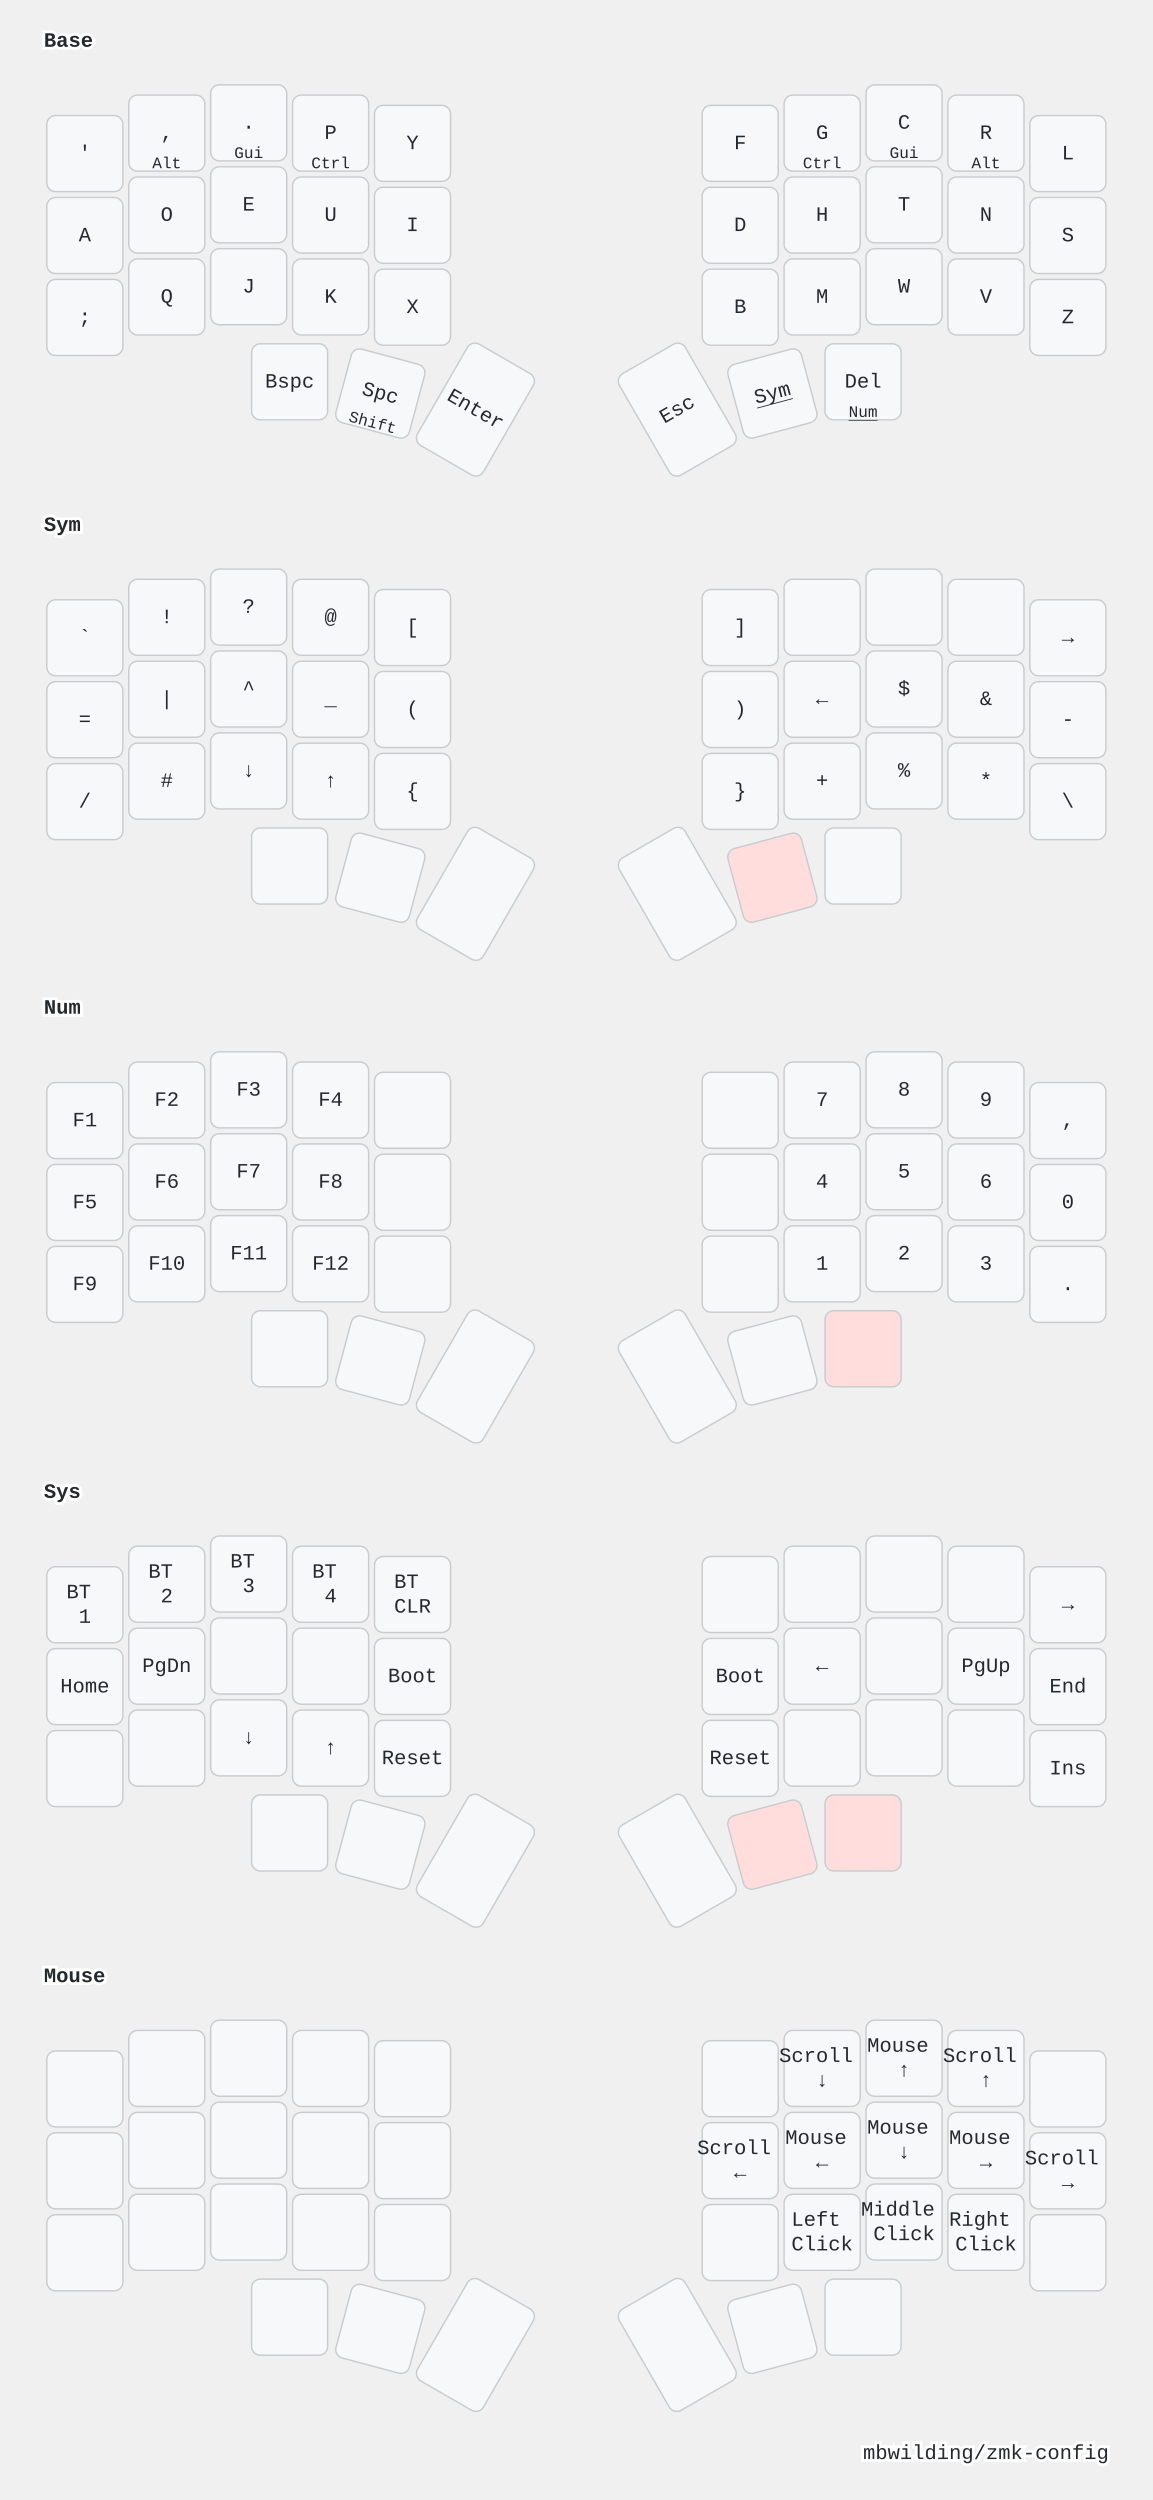
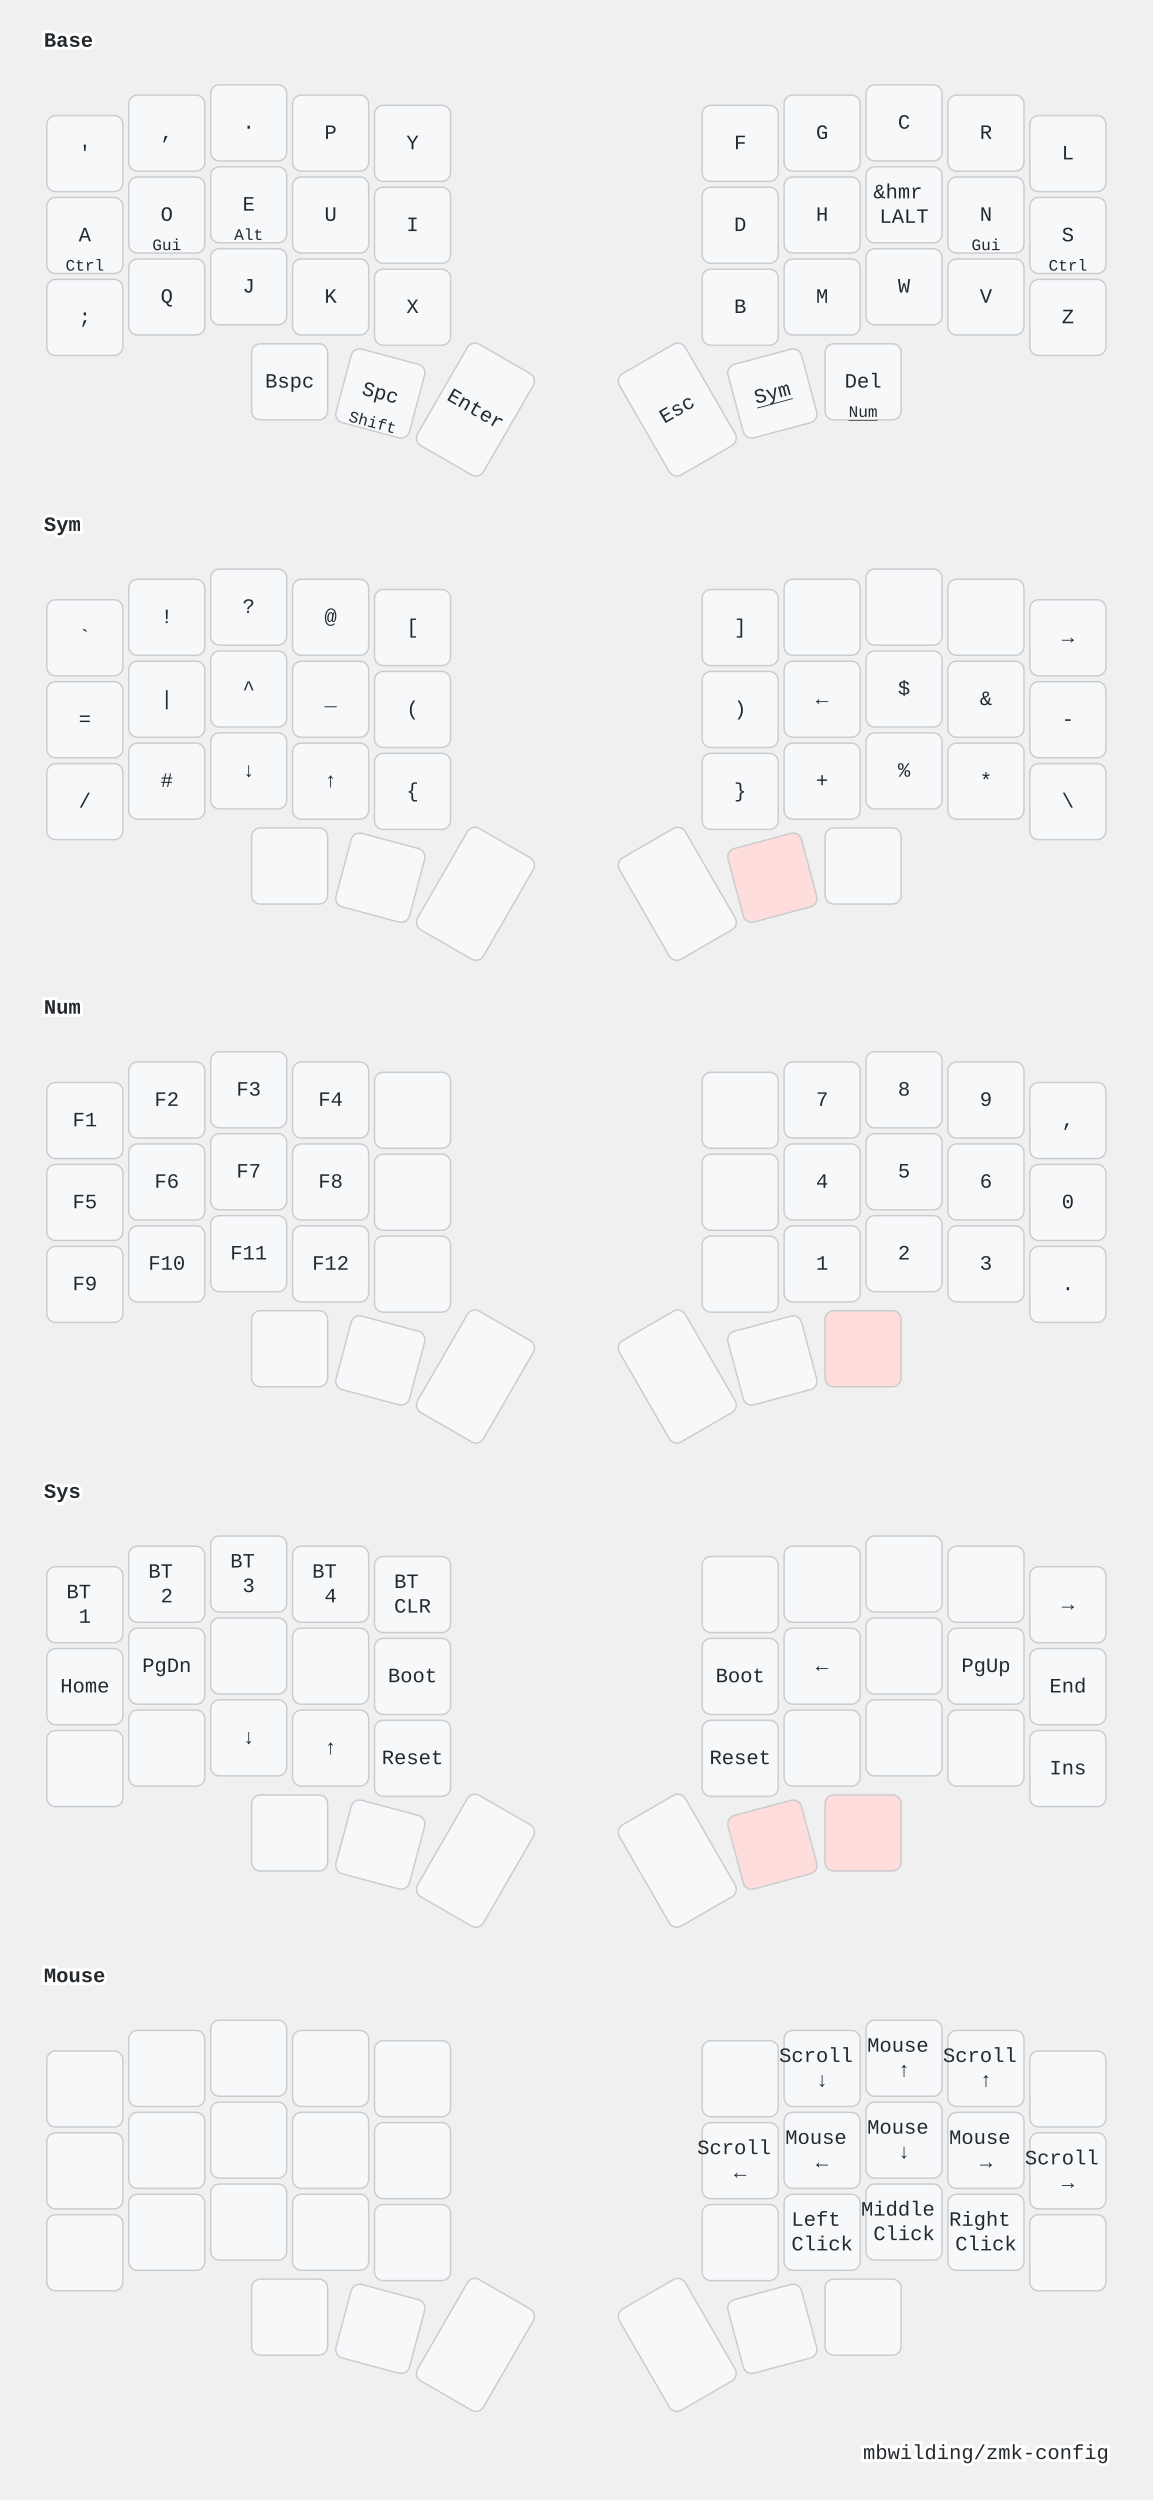
<svg xmlns="http://www.w3.org/2000/svg" width="788" height="1709" viewBox="0 0 788 1709" class="keymap">
  <style>/* inherit to force styles through use tags */
svg path {
    fill: inherit;
}

/* font and background color specifications */
svg.keymap {
    font-family: SFMono-Regular,Consolas,Liberation Mono,Menlo,monospace;
    font-size: 14px;
    font-kerning: normal;
    text-rendering: optimizeLegibility;
    fill: #24292e;
}

/* default key styling */
rect.key {
    fill: #f6f8fa;
}

rect.key, rect.combo {
    stroke: #c9cccf;
    stroke-width: 1;
}

/* default key side styling, only used is draw_key_sides is set */
rect.side {
    filter: brightness(90%);
}

/* color accent for combo boxes */
rect.combo, rect.combo-separate {
    fill: #cdf;
}

/* color accent for held keys */
rect.held, rect.combo.held {
    fill: #fdd;
}

/* color accent for ghost (optional) keys */
rect.ghost, rect.combo.ghost {
    stroke-dasharray: 4, 4;
    stroke-width: 2;
}

text {
    text-anchor: middle;
    dominant-baseline: middle;
}

/* styling for layer labels */
text.label {
    font-weight: bold;
    text-anchor: start;
    stroke: white;
    stroke-width: 4;
    paint-order: stroke;
}

/* styling for optional footer */
text.footer {
    text-anchor: end;
    dominant-baseline: auto;
    stroke: white;
    stroke-width: 4;
    paint-order: stroke;
}

/* styling for combo tap, and key non-tap label text */
text.combo, text.hold, text.shifted, text.left, text.right {
    font-size: 11px;
}

text.hold {
    text-anchor: middle;
    dominant-baseline: auto;
}

text.shifted {
    text-anchor: middle;
    dominant-baseline: hanging;
}

text.left {
    text-anchor: start;
}

text.right {
    text-anchor: end;
}

text.layer-activator {
    text-decoration: underline;
}

/* styling for hold/shifted label text in combo box */
text.combo.hold, text.combo.shifted, text.combo.left, text.combo.right {
    font-size: 8px;
}

/* lighter symbol for transparent keys */
text.trans {
    fill: #7b7e81;
}

/* styling for combo dendrons */
path.combo {
    stroke-width: 1;
    stroke: gray;
    fill: none;
}

/* Start Tabler Icons Cleanup */
/* cannot use height/width with glyphs */
.icon-tabler &gt; path {
    fill: inherit;
    stroke: inherit;
    stroke-width: 2;
}
/* hide tabler's default box */
.icon-tabler &gt; path[stroke="none"][fill="none"] {
    visibility: hidden;
}
/* End Tabler Icons Cleanup */

@media (prefers-color-scheme: dark) {
svg.keymap { fill: #d1d6db; }
rect.key { fill: #3f4750; }
rect.key, rect.combo { stroke: #60666c; }
rect.combo, rect.combo-separate { fill: #1f3d7a; }
rect.held, rect.combo.held { fill: #854747; }
text.label, text.footer { stroke: black; }
text.trans { fill: #7e8184; }
path.combo { stroke: #7f7f7f; }

}</style>
  <g transform="translate(30, 0)" class="layer-Base">
    <text x="0" y="28" class="label" id="Base">Base</text>
    <g transform="translate(0, 56)">
      <g transform="translate(28, 49)" class="key keypos-0">
        <rect rx="6" ry="6" x="-26" y="-26" width="52" height="52" class="key" />
        <text x="0" y="0" class="key tap">'</text>
      </g>
      <g transform="translate(84, 35)" class="key keypos-1">
        <rect rx="6" ry="6" x="-26" y="-26" width="52" height="52" class="key" />
        <text x="0" y="0" class="key tap">,</text>
+       </g>
+       <g transform="translate(140, 28)" class="key keypos-2">
+         <rect rx="6" ry="6" x="-26" y="-26" width="52" height="52" class="key" />
+         <text x="0" y="0" class="key tap">.</text>
+       </g>
+       <g transform="translate(196, 35)" class="key keypos-3">
+         <rect rx="6" ry="6" x="-26" y="-26" width="52" height="52" class="key" />
+         <text x="0" y="0" class="key tap">P</text>
+       </g>
+       <g transform="translate(252, 42)" class="key keypos-4">
+         <rect rx="6" ry="6" x="-26" y="-26" width="52" height="52" class="key" />
+         <text x="0" y="0" class="key tap">Y</text>
+       </g>
+       <g transform="translate(476, 42)" class="key keypos-5">
+         <rect rx="6" ry="6" x="-26" y="-26" width="52" height="52" class="key" />
+         <text x="0" y="0" class="key tap">F</text>
+       </g>
+       <g transform="translate(532, 35)" class="key keypos-6">
+         <rect rx="6" ry="6" x="-26" y="-26" width="52" height="52" class="key" />
+         <text x="0" y="0" class="key tap">G</text>
+       </g>
+       <g transform="translate(588, 28)" class="key keypos-7">
+         <rect rx="6" ry="6" x="-26" y="-26" width="52" height="52" class="key" />
+         <text x="0" y="0" class="key tap">C</text>
+       </g>
+       <g transform="translate(644, 35)" class="key keypos-8">
+         <rect rx="6" ry="6" x="-26" y="-26" width="52" height="52" class="key" />
+         <text x="0" y="0" class="key tap">R</text>
+       </g>
+       <g transform="translate(700, 49)" class="key keypos-9">
+         <rect rx="6" ry="6" x="-26" y="-26" width="52" height="52" class="key" />
+         <text x="0" y="0" class="key tap">L</text>
+       </g>
+       <g transform="translate(28, 105)" class="key keypos-10">
+         <rect rx="6" ry="6" x="-26" y="-26" width="52" height="52" class="key" />
+         <text x="0" y="0" class="key tap">A</text>
+         <text x="0" y="24" class="key hold">Ctrl</text>
+       </g>
+       <g transform="translate(84, 91)" class="key keypos-11">
+         <rect rx="6" ry="6" x="-26" y="-26" width="52" height="52" class="key" />
+         <text x="0" y="0" class="key tap">O</text>
+         <text x="0" y="24" class="key hold">Gui</text>
+       </g>
+       <g transform="translate(140, 84)" class="key keypos-12">
+         <rect rx="6" ry="6" x="-26" y="-26" width="52" height="52" class="key" />
+         <text x="0" y="0" class="key tap">E</text>
        <text x="0" y="24" class="key hold">Alt</text>
      </g>
-       <g transform="translate(140, 28)" class="key keypos-2">
-         <rect rx="6" ry="6" x="-26" y="-26" width="52" height="52" class="key" />
-         <text x="0" y="0" class="key tap">.</text>
+       <g transform="translate(196, 91)" class="key keypos-13">
+         <rect rx="6" ry="6" x="-26" y="-26" width="52" height="52" class="key" />
+         <text x="0" y="0" class="key tap">U</text>
+       </g>
+       <g transform="translate(252, 98)" class="key keypos-14">
+         <rect rx="6" ry="6" x="-26" y="-26" width="52" height="52" class="key" />
+         <text x="0" y="0" class="key tap">I</text>
+       </g>
+       <g transform="translate(476, 98)" class="key keypos-15">
+         <rect rx="6" ry="6" x="-26" y="-26" width="52" height="52" class="key" />
+         <text x="0" y="0" class="key tap">D</text>
+       </g>
+       <g transform="translate(532, 91)" class="key keypos-16">
+         <rect rx="6" ry="6" x="-26" y="-26" width="52" height="52" class="key" />
+         <text x="0" y="0" class="key tap">H</text>
+       </g>
+       <g transform="translate(588, 84)" class="key keypos-17">
+         <rect rx="6" ry="6" x="-26" y="-26" width="52" height="52" class="key" />
+         <text x="0" y="0" class="key tap">
+           <tspan x="0" dy="-0.6em">&amp;hmr</tspan>
+           <tspan x="0" dy="1.2em">LALT</tspan>
+         </text>
+       </g>
+       <g transform="translate(644, 91)" class="key keypos-18">
+         <rect rx="6" ry="6" x="-26" y="-26" width="52" height="52" class="key" />
+         <text x="0" y="0" class="key tap">N</text>
        <text x="0" y="24" class="key hold">Gui</text>
      </g>
-       <g transform="translate(196, 35)" class="key keypos-3">
-         <rect rx="6" ry="6" x="-26" y="-26" width="52" height="52" class="key" />
-         <text x="0" y="0" class="key tap">P</text>
+       <g transform="translate(700, 105)" class="key keypos-19">
+         <rect rx="6" ry="6" x="-26" y="-26" width="52" height="52" class="key" />
+         <text x="0" y="0" class="key tap">S</text>
        <text x="0" y="24" class="key hold">Ctrl</text>
-       </g>
-       <g transform="translate(252, 42)" class="key keypos-4">
-         <rect rx="6" ry="6" x="-26" y="-26" width="52" height="52" class="key" />
-         <text x="0" y="0" class="key tap">Y</text>
-       </g>
-       <g transform="translate(476, 42)" class="key keypos-5">
-         <rect rx="6" ry="6" x="-26" y="-26" width="52" height="52" class="key" />
-         <text x="0" y="0" class="key tap">F</text>
-       </g>
-       <g transform="translate(532, 35)" class="key keypos-6">
-         <rect rx="6" ry="6" x="-26" y="-26" width="52" height="52" class="key" />
-         <text x="0" y="0" class="key tap">G</text>
-         <text x="0" y="24" class="key hold">Ctrl</text>
-       </g>
-       <g transform="translate(588, 28)" class="key keypos-7">
-         <rect rx="6" ry="6" x="-26" y="-26" width="52" height="52" class="key" />
-         <text x="0" y="0" class="key tap">C</text>
-         <text x="0" y="24" class="key hold">Gui</text>
-       </g>
-       <g transform="translate(644, 35)" class="key keypos-8">
-         <rect rx="6" ry="6" x="-26" y="-26" width="52" height="52" class="key" />
-         <text x="0" y="0" class="key tap">R</text>
-         <text x="0" y="24" class="key hold">Alt</text>
-       </g>
-       <g transform="translate(700, 49)" class="key keypos-9">
-         <rect rx="6" ry="6" x="-26" y="-26" width="52" height="52" class="key" />
-         <text x="0" y="0" class="key tap">L</text>
-       </g>
-       <g transform="translate(28, 105)" class="key keypos-10">
-         <rect rx="6" ry="6" x="-26" y="-26" width="52" height="52" class="key" />
-         <text x="0" y="0" class="key tap">A</text>
-       </g>
-       <g transform="translate(84, 91)" class="key keypos-11">
-         <rect rx="6" ry="6" x="-26" y="-26" width="52" height="52" class="key" />
-         <text x="0" y="0" class="key tap">O</text>
-       </g>
-       <g transform="translate(140, 84)" class="key keypos-12">
-         <rect rx="6" ry="6" x="-26" y="-26" width="52" height="52" class="key" />
-         <text x="0" y="0" class="key tap">E</text>
-       </g>
-       <g transform="translate(196, 91)" class="key keypos-13">
-         <rect rx="6" ry="6" x="-26" y="-26" width="52" height="52" class="key" />
-         <text x="0" y="0" class="key tap">U</text>
-       </g>
-       <g transform="translate(252, 98)" class="key keypos-14">
-         <rect rx="6" ry="6" x="-26" y="-26" width="52" height="52" class="key" />
-         <text x="0" y="0" class="key tap">I</text>
-       </g>
-       <g transform="translate(476, 98)" class="key keypos-15">
-         <rect rx="6" ry="6" x="-26" y="-26" width="52" height="52" class="key" />
-         <text x="0" y="0" class="key tap">D</text>
-       </g>
-       <g transform="translate(532, 91)" class="key keypos-16">
-         <rect rx="6" ry="6" x="-26" y="-26" width="52" height="52" class="key" />
-         <text x="0" y="0" class="key tap">H</text>
-       </g>
-       <g transform="translate(588, 84)" class="key keypos-17">
-         <rect rx="6" ry="6" x="-26" y="-26" width="52" height="52" class="key" />
-         <text x="0" y="0" class="key tap">T</text>
-       </g>
-       <g transform="translate(644, 91)" class="key keypos-18">
-         <rect rx="6" ry="6" x="-26" y="-26" width="52" height="52" class="key" />
-         <text x="0" y="0" class="key tap">N</text>
-       </g>
-       <g transform="translate(700, 105)" class="key keypos-19">
-         <rect rx="6" ry="6" x="-26" y="-26" width="52" height="52" class="key" />
-         <text x="0" y="0" class="key tap">S</text>
      </g>
      <g transform="translate(28, 161)" class="key keypos-20">
        <rect rx="6" ry="6" x="-26" y="-26" width="52" height="52" class="key" />
        <text x="0" y="0" class="key tap">;</text>
      </g>
      <g transform="translate(84, 147)" class="key keypos-21">
        <rect rx="6" ry="6" x="-26" y="-26" width="52" height="52" class="key" />
        <text x="0" y="0" class="key tap">Q</text>
      </g>
      <g transform="translate(140, 140)" class="key keypos-22">
        <rect rx="6" ry="6" x="-26" y="-26" width="52" height="52" class="key" />
        <text x="0" y="0" class="key tap">J</text>
      </g>
      <g transform="translate(196, 147)" class="key keypos-23">
        <rect rx="6" ry="6" x="-26" y="-26" width="52" height="52" class="key" />
        <text x="0" y="0" class="key tap">K</text>
      </g>
      <g transform="translate(252, 154)" class="key keypos-24">
        <rect rx="6" ry="6" x="-26" y="-26" width="52" height="52" class="key" />
        <text x="0" y="0" class="key tap">X</text>
      </g>
      <g transform="translate(476, 154)" class="key keypos-25">
        <rect rx="6" ry="6" x="-26" y="-26" width="52" height="52" class="key" />
        <text x="0" y="0" class="key tap">B</text>
      </g>
      <g transform="translate(532, 147)" class="key keypos-26">
        <rect rx="6" ry="6" x="-26" y="-26" width="52" height="52" class="key" />
        <text x="0" y="0" class="key tap">M</text>
      </g>
      <g transform="translate(588, 140)" class="key keypos-27">
        <rect rx="6" ry="6" x="-26" y="-26" width="52" height="52" class="key" />
        <text x="0" y="0" class="key tap">W</text>
      </g>
      <g transform="translate(644, 147)" class="key keypos-28">
        <rect rx="6" ry="6" x="-26" y="-26" width="52" height="52" class="key" />
        <text x="0" y="0" class="key tap">V</text>
      </g>
      <g transform="translate(700, 161)" class="key keypos-29">
        <rect rx="6" ry="6" x="-26" y="-26" width="52" height="52" class="key" />
        <text x="0" y="0" class="key tap">Z</text>
      </g>
      <g transform="translate(168, 205)" class="key keypos-30">
        <rect rx="6" ry="6" x="-26" y="-26" width="52" height="52" class="key" />
        <text x="0" y="0" class="key tap">Bspc</text>
      </g>
      <g transform="translate(230, 213) rotate(15.0)" class="key keypos-31">
        <rect rx="6" ry="6" x="-26" y="-26" width="52" height="52" class="key" />
        <text x="0" y="0" class="key tap">Spc</text>
        <text x="0" y="24" class="key hold">Shift</text>
      </g>
      <g transform="translate(295, 224) rotate(30.0)" class="key keypos-32">
        <rect rx="6" ry="6" x="-26" y="-40" width="52" height="80" class="key" />
        <text x="0" y="0" class="key tap">Enter</text>
      </g>
      <g transform="translate(433, 224) rotate(-30.0)" class="key keypos-33">
        <rect rx="6" ry="6" x="-26" y="-40" width="52" height="80" class="key" />
        <text x="0" y="0" class="key tap">Esc</text>
      </g>
      <g transform="translate(498, 213) rotate(-15.0)" class="key keypos-34">
        <rect rx="6" ry="6" x="-26" y="-26" width="52" height="52" class="key" />
        <a href="#Sym">
          <text x="0" y="0" class="key tap layer-activator">Sym</text>
        </a>
      </g>
      <g transform="translate(560, 205)" class="key keypos-35">
        <rect rx="6" ry="6" x="-26" y="-26" width="52" height="52" class="key" />
        <text x="0" y="0" class="key tap">Del</text>
        <a href="#Num">
          <text x="0" y="24" class="key hold layer-activator">Num</text>
        </a>
      </g>
    </g>
  </g>
  <g transform="translate(30, 331)" class="layer-Sym">
    <text x="0" y="28" class="label" id="Sym">Sym</text>
    <g transform="translate(0, 56)">
      <g transform="translate(28, 49)" class="key keypos-0">
        <rect rx="6" ry="6" x="-26" y="-26" width="52" height="52" class="key" />
        <text x="0" y="0" class="key tap">`</text>
      </g>
      <g transform="translate(84, 35)" class="key keypos-1">
        <rect rx="6" ry="6" x="-26" y="-26" width="52" height="52" class="key" />
        <text x="0" y="0" class="key tap">!</text>
      </g>
      <g transform="translate(140, 28)" class="key keypos-2">
        <rect rx="6" ry="6" x="-26" y="-26" width="52" height="52" class="key" />
        <text x="0" y="0" class="key tap">?</text>
      </g>
      <g transform="translate(196, 35)" class="key keypos-3">
        <rect rx="6" ry="6" x="-26" y="-26" width="52" height="52" class="key" />
        <text x="0" y="0" class="key tap">@</text>
      </g>
      <g transform="translate(252, 42)" class="key keypos-4">
        <rect rx="6" ry="6" x="-26" y="-26" width="52" height="52" class="key" />
        <text x="0" y="0" class="key tap">[</text>
      </g>
      <g transform="translate(476, 42)" class="key keypos-5">
        <rect rx="6" ry="6" x="-26" y="-26" width="52" height="52" class="key" />
        <text x="0" y="0" class="key tap">]</text>
      </g>
      <g transform="translate(532, 35)" class="key keypos-6">
        <rect rx="6" ry="6" x="-26" y="-26" width="52" height="52" class="key" />
      </g>
      <g transform="translate(588, 28)" class="key keypos-7">
        <rect rx="6" ry="6" x="-26" y="-26" width="52" height="52" class="key" />
      </g>
      <g transform="translate(644, 35)" class="key keypos-8">
        <rect rx="6" ry="6" x="-26" y="-26" width="52" height="52" class="key" />
      </g>
      <g transform="translate(700, 49)" class="key keypos-9">
        <rect rx="6" ry="6" x="-26" y="-26" width="52" height="52" class="key" />
        <text x="0" y="0" class="key tap">→</text>
      </g>
      <g transform="translate(28, 105)" class="key keypos-10">
        <rect rx="6" ry="6" x="-26" y="-26" width="52" height="52" class="key" />
        <text x="0" y="0" class="key tap">=</text>
      </g>
      <g transform="translate(84, 91)" class="key keypos-11">
        <rect rx="6" ry="6" x="-26" y="-26" width="52" height="52" class="key" />
        <text x="0" y="0" class="key tap">|</text>
      </g>
      <g transform="translate(140, 84)" class="key keypos-12">
        <rect rx="6" ry="6" x="-26" y="-26" width="52" height="52" class="key" />
        <text x="0" y="0" class="key tap">^</text>
      </g>
      <g transform="translate(196, 91)" class="key keypos-13">
        <rect rx="6" ry="6" x="-26" y="-26" width="52" height="52" class="key" />
        <text x="0" y="0" class="key tap">_</text>
      </g>
      <g transform="translate(252, 98)" class="key keypos-14">
        <rect rx="6" ry="6" x="-26" y="-26" width="52" height="52" class="key" />
        <text x="0" y="0" class="key tap">(</text>
      </g>
      <g transform="translate(476, 98)" class="key keypos-15">
        <rect rx="6" ry="6" x="-26" y="-26" width="52" height="52" class="key" />
        <text x="0" y="0" class="key tap">)</text>
      </g>
      <g transform="translate(532, 91)" class="key keypos-16">
        <rect rx="6" ry="6" x="-26" y="-26" width="52" height="52" class="key" />
        <text x="0" y="0" class="key tap">←</text>
      </g>
      <g transform="translate(588, 84)" class="key keypos-17">
        <rect rx="6" ry="6" x="-26" y="-26" width="52" height="52" class="key" />
        <text x="0" y="0" class="key tap">$</text>
      </g>
      <g transform="translate(644, 91)" class="key keypos-18">
        <rect rx="6" ry="6" x="-26" y="-26" width="52" height="52" class="key" />
        <text x="0" y="0" class="key tap">&amp;</text>
      </g>
      <g transform="translate(700, 105)" class="key keypos-19">
        <rect rx="6" ry="6" x="-26" y="-26" width="52" height="52" class="key" />
        <text x="0" y="0" class="key tap">-</text>
      </g>
      <g transform="translate(28, 161)" class="key keypos-20">
        <rect rx="6" ry="6" x="-26" y="-26" width="52" height="52" class="key" />
        <text x="0" y="0" class="key tap">/</text>
      </g>
      <g transform="translate(84, 147)" class="key keypos-21">
        <rect rx="6" ry="6" x="-26" y="-26" width="52" height="52" class="key" />
        <text x="0" y="0" class="key tap">#</text>
      </g>
      <g transform="translate(140, 140)" class="key keypos-22">
        <rect rx="6" ry="6" x="-26" y="-26" width="52" height="52" class="key" />
        <text x="0" y="0" class="key tap">↓</text>
      </g>
      <g transform="translate(196, 147)" class="key keypos-23">
        <rect rx="6" ry="6" x="-26" y="-26" width="52" height="52" class="key" />
        <text x="0" y="0" class="key tap">↑</text>
      </g>
      <g transform="translate(252, 154)" class="key keypos-24">
        <rect rx="6" ry="6" x="-26" y="-26" width="52" height="52" class="key" />
        <text x="0" y="0" class="key tap">{</text>
      </g>
      <g transform="translate(476, 154)" class="key keypos-25">
        <rect rx="6" ry="6" x="-26" y="-26" width="52" height="52" class="key" />
        <text x="0" y="0" class="key tap">}</text>
      </g>
      <g transform="translate(532, 147)" class="key keypos-26">
        <rect rx="6" ry="6" x="-26" y="-26" width="52" height="52" class="key" />
        <text x="0" y="0" class="key tap">+</text>
      </g>
      <g transform="translate(588, 140)" class="key keypos-27">
        <rect rx="6" ry="6" x="-26" y="-26" width="52" height="52" class="key" />
        <text x="0" y="0" class="key tap">%</text>
      </g>
      <g transform="translate(644, 147)" class="key keypos-28">
        <rect rx="6" ry="6" x="-26" y="-26" width="52" height="52" class="key" />
        <text x="0" y="0" class="key tap">*</text>
      </g>
      <g transform="translate(700, 161)" class="key keypos-29">
        <rect rx="6" ry="6" x="-26" y="-26" width="52" height="52" class="key" />
        <text x="0" y="0" class="key tap">\</text>
      </g>
      <g transform="translate(168, 205)" class="key trans keypos-30">
        <rect rx="6" ry="6" x="-26" y="-26" width="52" height="52" class="key trans" />
      </g>
      <g transform="translate(230, 213) rotate(15.0)" class="key trans keypos-31">
        <rect rx="6" ry="6" x="-26" y="-26" width="52" height="52" class="key trans" />
      </g>
      <g transform="translate(295, 224) rotate(30.0)" class="key trans keypos-32">
        <rect rx="6" ry="6" x="-26" y="-40" width="52" height="80" class="key trans" />
      </g>
      <g transform="translate(433, 224) rotate(-30.0)" class="key trans keypos-33">
        <rect rx="6" ry="6" x="-26" y="-40" width="52" height="80" class="key trans" />
      </g>
      <g transform="translate(498, 213) rotate(-15.0)" class="key held keypos-34">
        <rect rx="6" ry="6" x="-26" y="-26" width="52" height="52" class="key held" />
      </g>
      <g transform="translate(560, 205)" class="key trans keypos-35">
        <rect rx="6" ry="6" x="-26" y="-26" width="52" height="52" class="key trans" />
      </g>
    </g>
  </g>
  <g transform="translate(30, 661)" class="layer-Num">
    <text x="0" y="28" class="label" id="Num">Num</text>
    <g transform="translate(0, 56)">
      <g transform="translate(28, 49)" class="key keypos-0">
        <rect rx="6" ry="6" x="-26" y="-26" width="52" height="52" class="key" />
        <text x="0" y="0" class="key tap">F1</text>
      </g>
      <g transform="translate(84, 35)" class="key keypos-1">
        <rect rx="6" ry="6" x="-26" y="-26" width="52" height="52" class="key" />
        <text x="0" y="0" class="key tap">F2</text>
      </g>
      <g transform="translate(140, 28)" class="key keypos-2">
        <rect rx="6" ry="6" x="-26" y="-26" width="52" height="52" class="key" />
        <text x="0" y="0" class="key tap">F3</text>
      </g>
      <g transform="translate(196, 35)" class="key keypos-3">
        <rect rx="6" ry="6" x="-26" y="-26" width="52" height="52" class="key" />
        <text x="0" y="0" class="key tap">F4</text>
      </g>
      <g transform="translate(252, 42)" class="key keypos-4">
        <rect rx="6" ry="6" x="-26" y="-26" width="52" height="52" class="key" />
      </g>
      <g transform="translate(476, 42)" class="key keypos-5">
        <rect rx="6" ry="6" x="-26" y="-26" width="52" height="52" class="key" />
      </g>
      <g transform="translate(532, 35)" class="key keypos-6">
        <rect rx="6" ry="6" x="-26" y="-26" width="52" height="52" class="key" />
        <text x="0" y="0" class="key tap">7</text>
      </g>
      <g transform="translate(588, 28)" class="key keypos-7">
        <rect rx="6" ry="6" x="-26" y="-26" width="52" height="52" class="key" />
        <text x="0" y="0" class="key tap">8</text>
      </g>
      <g transform="translate(644, 35)" class="key keypos-8">
        <rect rx="6" ry="6" x="-26" y="-26" width="52" height="52" class="key" />
        <text x="0" y="0" class="key tap">9</text>
      </g>
      <g transform="translate(700, 49)" class="key keypos-9">
        <rect rx="6" ry="6" x="-26" y="-26" width="52" height="52" class="key" />
        <text x="0" y="0" class="key tap">,</text>
      </g>
      <g transform="translate(28, 105)" class="key keypos-10">
        <rect rx="6" ry="6" x="-26" y="-26" width="52" height="52" class="key" />
        <text x="0" y="0" class="key tap">F5</text>
      </g>
      <g transform="translate(84, 91)" class="key keypos-11">
        <rect rx="6" ry="6" x="-26" y="-26" width="52" height="52" class="key" />
        <text x="0" y="0" class="key tap">F6</text>
      </g>
      <g transform="translate(140, 84)" class="key keypos-12">
        <rect rx="6" ry="6" x="-26" y="-26" width="52" height="52" class="key" />
        <text x="0" y="0" class="key tap">F7</text>
      </g>
      <g transform="translate(196, 91)" class="key keypos-13">
        <rect rx="6" ry="6" x="-26" y="-26" width="52" height="52" class="key" />
        <text x="0" y="0" class="key tap">F8</text>
      </g>
      <g transform="translate(252, 98)" class="key keypos-14">
        <rect rx="6" ry="6" x="-26" y="-26" width="52" height="52" class="key" />
      </g>
      <g transform="translate(476, 98)" class="key keypos-15">
        <rect rx="6" ry="6" x="-26" y="-26" width="52" height="52" class="key" />
      </g>
      <g transform="translate(532, 91)" class="key keypos-16">
        <rect rx="6" ry="6" x="-26" y="-26" width="52" height="52" class="key" />
        <text x="0" y="0" class="key tap">4</text>
      </g>
      <g transform="translate(588, 84)" class="key keypos-17">
        <rect rx="6" ry="6" x="-26" y="-26" width="52" height="52" class="key" />
        <text x="0" y="0" class="key tap">5</text>
      </g>
      <g transform="translate(644, 91)" class="key keypos-18">
        <rect rx="6" ry="6" x="-26" y="-26" width="52" height="52" class="key" />
        <text x="0" y="0" class="key tap">6</text>
      </g>
      <g transform="translate(700, 105)" class="key keypos-19">
        <rect rx="6" ry="6" x="-26" y="-26" width="52" height="52" class="key" />
        <text x="0" y="0" class="key tap">0</text>
      </g>
      <g transform="translate(28, 161)" class="key keypos-20">
        <rect rx="6" ry="6" x="-26" y="-26" width="52" height="52" class="key" />
        <text x="0" y="0" class="key tap">F9</text>
      </g>
      <g transform="translate(84, 147)" class="key keypos-21">
        <rect rx="6" ry="6" x="-26" y="-26" width="52" height="52" class="key" />
        <text x="0" y="0" class="key tap">F10</text>
      </g>
      <g transform="translate(140, 140)" class="key keypos-22">
        <rect rx="6" ry="6" x="-26" y="-26" width="52" height="52" class="key" />
        <text x="0" y="0" class="key tap">F11</text>
      </g>
      <g transform="translate(196, 147)" class="key keypos-23">
        <rect rx="6" ry="6" x="-26" y="-26" width="52" height="52" class="key" />
        <text x="0" y="0" class="key tap">F12</text>
      </g>
      <g transform="translate(252, 154)" class="key keypos-24">
        <rect rx="6" ry="6" x="-26" y="-26" width="52" height="52" class="key" />
      </g>
      <g transform="translate(476, 154)" class="key keypos-25">
        <rect rx="6" ry="6" x="-26" y="-26" width="52" height="52" class="key" />
      </g>
      <g transform="translate(532, 147)" class="key keypos-26">
        <rect rx="6" ry="6" x="-26" y="-26" width="52" height="52" class="key" />
        <text x="0" y="0" class="key tap">1</text>
      </g>
      <g transform="translate(588, 140)" class="key keypos-27">
        <rect rx="6" ry="6" x="-26" y="-26" width="52" height="52" class="key" />
        <text x="0" y="0" class="key tap">2</text>
      </g>
      <g transform="translate(644, 147)" class="key keypos-28">
        <rect rx="6" ry="6" x="-26" y="-26" width="52" height="52" class="key" />
        <text x="0" y="0" class="key tap">3</text>
      </g>
      <g transform="translate(700, 161)" class="key keypos-29">
        <rect rx="6" ry="6" x="-26" y="-26" width="52" height="52" class="key" />
        <text x="0" y="0" class="key tap">.</text>
      </g>
      <g transform="translate(168, 205)" class="key trans keypos-30">
        <rect rx="6" ry="6" x="-26" y="-26" width="52" height="52" class="key trans" />
      </g>
      <g transform="translate(230, 213) rotate(15.0)" class="key trans keypos-31">
        <rect rx="6" ry="6" x="-26" y="-26" width="52" height="52" class="key trans" />
      </g>
      <g transform="translate(295, 224) rotate(30.0)" class="key trans keypos-32">
        <rect rx="6" ry="6" x="-26" y="-40" width="52" height="80" class="key trans" />
      </g>
      <g transform="translate(433, 224) rotate(-30.0)" class="key trans keypos-33">
        <rect rx="6" ry="6" x="-26" y="-40" width="52" height="80" class="key trans" />
      </g>
      <g transform="translate(498, 213) rotate(-15.0)" class="key trans keypos-34">
        <rect rx="6" ry="6" x="-26" y="-26" width="52" height="52" class="key trans" />
      </g>
      <g transform="translate(560, 205)" class="key held keypos-35">
        <rect rx="6" ry="6" x="-26" y="-26" width="52" height="52" class="key held" />
      </g>
    </g>
  </g>
  <g transform="translate(30, 992)" class="layer-Sys">
    <text x="0" y="28" class="label" id="Sys">Sys</text>
    <g transform="translate(0, 56)">
      <g transform="translate(28, 49)" class="key keypos-0">
        <rect rx="6" ry="6" x="-26" y="-26" width="52" height="52" class="key" />
        <text x="0" y="0" class="key tap">
          <tspan x="0" dy="-0.6em">BT</tspan>
          <tspan x="0" dy="1.2em">1</tspan>
        </text>
      </g>
      <g transform="translate(84, 35)" class="key keypos-1">
        <rect rx="6" ry="6" x="-26" y="-26" width="52" height="52" class="key" />
        <text x="0" y="0" class="key tap">
          <tspan x="0" dy="-0.6em">BT</tspan>
          <tspan x="0" dy="1.2em">2</tspan>
        </text>
      </g>
      <g transform="translate(140, 28)" class="key keypos-2">
        <rect rx="6" ry="6" x="-26" y="-26" width="52" height="52" class="key" />
        <text x="0" y="0" class="key tap">
          <tspan x="0" dy="-0.6em">BT</tspan>
          <tspan x="0" dy="1.2em">3</tspan>
        </text>
      </g>
      <g transform="translate(196, 35)" class="key keypos-3">
        <rect rx="6" ry="6" x="-26" y="-26" width="52" height="52" class="key" />
        <text x="0" y="0" class="key tap">
          <tspan x="0" dy="-0.6em">BT</tspan>
          <tspan x="0" dy="1.2em">4</tspan>
        </text>
      </g>
      <g transform="translate(252, 42)" class="key keypos-4">
        <rect rx="6" ry="6" x="-26" y="-26" width="52" height="52" class="key" />
        <text x="0" y="0" class="key tap">
          <tspan x="0" dy="-0.6em">BT</tspan>
          <tspan x="0" dy="1.2em">CLR</tspan>
        </text>
      </g>
      <g transform="translate(476, 42)" class="key keypos-5">
        <rect rx="6" ry="6" x="-26" y="-26" width="52" height="52" class="key" />
      </g>
      <g transform="translate(532, 35)" class="key keypos-6">
        <rect rx="6" ry="6" x="-26" y="-26" width="52" height="52" class="key" />
      </g>
      <g transform="translate(588, 28)" class="key keypos-7">
        <rect rx="6" ry="6" x="-26" y="-26" width="52" height="52" class="key" />
      </g>
      <g transform="translate(644, 35)" class="key keypos-8">
        <rect rx="6" ry="6" x="-26" y="-26" width="52" height="52" class="key" />
      </g>
      <g transform="translate(700, 49)" class="key keypos-9">
        <rect rx="6" ry="6" x="-26" y="-26" width="52" height="52" class="key" />
        <text x="0" y="0" class="key tap">→</text>
      </g>
      <g transform="translate(28, 105)" class="key keypos-10">
        <rect rx="6" ry="6" x="-26" y="-26" width="52" height="52" class="key" />
        <text x="0" y="0" class="key tap">Home</text>
      </g>
      <g transform="translate(84, 91)" class="key keypos-11">
        <rect rx="6" ry="6" x="-26" y="-26" width="52" height="52" class="key" />
        <text x="0" y="0" class="key tap">PgDn</text>
      </g>
      <g transform="translate(140, 84)" class="key keypos-12">
        <rect rx="6" ry="6" x="-26" y="-26" width="52" height="52" class="key" />
      </g>
      <g transform="translate(196, 91)" class="key keypos-13">
        <rect rx="6" ry="6" x="-26" y="-26" width="52" height="52" class="key" />
      </g>
      <g transform="translate(252, 98)" class="key keypos-14">
        <rect rx="6" ry="6" x="-26" y="-26" width="52" height="52" class="key" />
        <text x="0" y="0" class="key tap">Boot</text>
      </g>
      <g transform="translate(476, 98)" class="key keypos-15">
        <rect rx="6" ry="6" x="-26" y="-26" width="52" height="52" class="key" />
        <text x="0" y="0" class="key tap">Boot</text>
      </g>
      <g transform="translate(532, 91)" class="key keypos-16">
        <rect rx="6" ry="6" x="-26" y="-26" width="52" height="52" class="key" />
        <text x="0" y="0" class="key tap">←</text>
      </g>
      <g transform="translate(588, 84)" class="key keypos-17">
        <rect rx="6" ry="6" x="-26" y="-26" width="52" height="52" class="key" />
      </g>
      <g transform="translate(644, 91)" class="key keypos-18">
        <rect rx="6" ry="6" x="-26" y="-26" width="52" height="52" class="key" />
        <text x="0" y="0" class="key tap">PgUp</text>
      </g>
      <g transform="translate(700, 105)" class="key keypos-19">
        <rect rx="6" ry="6" x="-26" y="-26" width="52" height="52" class="key" />
        <text x="0" y="0" class="key tap">End</text>
      </g>
      <g transform="translate(28, 161)" class="key keypos-20">
        <rect rx="6" ry="6" x="-26" y="-26" width="52" height="52" class="key" />
      </g>
      <g transform="translate(84, 147)" class="key keypos-21">
        <rect rx="6" ry="6" x="-26" y="-26" width="52" height="52" class="key" />
      </g>
      <g transform="translate(140, 140)" class="key keypos-22">
        <rect rx="6" ry="6" x="-26" y="-26" width="52" height="52" class="key" />
        <text x="0" y="0" class="key tap">↓</text>
      </g>
      <g transform="translate(196, 147)" class="key keypos-23">
        <rect rx="6" ry="6" x="-26" y="-26" width="52" height="52" class="key" />
        <text x="0" y="0" class="key tap">↑</text>
      </g>
      <g transform="translate(252, 154)" class="key keypos-24">
        <rect rx="6" ry="6" x="-26" y="-26" width="52" height="52" class="key" />
        <text x="0" y="0" class="key tap">Reset</text>
      </g>
      <g transform="translate(476, 154)" class="key keypos-25">
        <rect rx="6" ry="6" x="-26" y="-26" width="52" height="52" class="key" />
        <text x="0" y="0" class="key tap">Reset</text>
      </g>
      <g transform="translate(532, 147)" class="key keypos-26">
        <rect rx="6" ry="6" x="-26" y="-26" width="52" height="52" class="key" />
      </g>
      <g transform="translate(588, 140)" class="key keypos-27">
        <rect rx="6" ry="6" x="-26" y="-26" width="52" height="52" class="key" />
      </g>
      <g transform="translate(644, 147)" class="key keypos-28">
        <rect rx="6" ry="6" x="-26" y="-26" width="52" height="52" class="key" />
      </g>
      <g transform="translate(700, 161)" class="key keypos-29">
        <rect rx="6" ry="6" x="-26" y="-26" width="52" height="52" class="key" />
        <text x="0" y="0" class="key tap">Ins</text>
      </g>
      <g transform="translate(168, 205)" class="key trans keypos-30">
        <rect rx="6" ry="6" x="-26" y="-26" width="52" height="52" class="key trans" />
      </g>
      <g transform="translate(230, 213) rotate(15.0)" class="key trans keypos-31">
        <rect rx="6" ry="6" x="-26" y="-26" width="52" height="52" class="key trans" />
      </g>
      <g transform="translate(295, 224) rotate(30.0)" class="key trans keypos-32">
        <rect rx="6" ry="6" x="-26" y="-40" width="52" height="80" class="key trans" />
      </g>
      <g transform="translate(433, 224) rotate(-30.0)" class="key trans keypos-33">
        <rect rx="6" ry="6" x="-26" y="-40" width="52" height="80" class="key trans" />
      </g>
      <g transform="translate(498, 213) rotate(-15.0)" class="key held keypos-34">
        <rect rx="6" ry="6" x="-26" y="-26" width="52" height="52" class="key held" />
      </g>
      <g transform="translate(560, 205)" class="key held keypos-35">
        <rect rx="6" ry="6" x="-26" y="-26" width="52" height="52" class="key held" />
      </g>
    </g>
  </g>
  <g transform="translate(30, 1323)" class="layer-Mouse">
    <text x="0" y="28" class="label" id="Mouse">Mouse</text>
    <g transform="translate(0, 56)">
      <g transform="translate(28, 49)" class="key keypos-0">
        <rect rx="6" ry="6" x="-26" y="-26" width="52" height="52" class="key" />
      </g>
      <g transform="translate(84, 35)" class="key keypos-1">
        <rect rx="6" ry="6" x="-26" y="-26" width="52" height="52" class="key" />
      </g>
      <g transform="translate(140, 28)" class="key keypos-2">
        <rect rx="6" ry="6" x="-26" y="-26" width="52" height="52" class="key" />
      </g>
      <g transform="translate(196, 35)" class="key keypos-3">
        <rect rx="6" ry="6" x="-26" y="-26" width="52" height="52" class="key" />
      </g>
      <g transform="translate(252, 42)" class="key keypos-4">
        <rect rx="6" ry="6" x="-26" y="-26" width="52" height="52" class="key" />
      </g>
      <g transform="translate(476, 42)" class="key keypos-5">
        <rect rx="6" ry="6" x="-26" y="-26" width="52" height="52" class="key" />
      </g>
      <g transform="translate(532, 35)" class="key keypos-6">
        <rect rx="6" ry="6" x="-26" y="-26" width="52" height="52" class="key" />
        <text x="0" y="0" class="key tap">
          <tspan x="0" dy="-0.6em">Scroll</tspan>
          <tspan x="0" dy="1.2em">↓</tspan>
        </text>
      </g>
      <g transform="translate(588, 28)" class="key keypos-7">
        <rect rx="6" ry="6" x="-26" y="-26" width="52" height="52" class="key" />
        <text x="0" y="0" class="key tap">
          <tspan x="0" dy="-0.6em">Mouse</tspan>
          <tspan x="0" dy="1.2em">↑</tspan>
        </text>
      </g>
      <g transform="translate(644, 35)" class="key keypos-8">
        <rect rx="6" ry="6" x="-26" y="-26" width="52" height="52" class="key" />
        <text x="0" y="0" class="key tap">
          <tspan x="0" dy="-0.6em">Scroll</tspan>
          <tspan x="0" dy="1.2em">↑</tspan>
        </text>
      </g>
      <g transform="translate(700, 49)" class="key keypos-9">
        <rect rx="6" ry="6" x="-26" y="-26" width="52" height="52" class="key" />
      </g>
      <g transform="translate(28, 105)" class="key keypos-10">
        <rect rx="6" ry="6" x="-26" y="-26" width="52" height="52" class="key" />
      </g>
      <g transform="translate(84, 91)" class="key keypos-11">
        <rect rx="6" ry="6" x="-26" y="-26" width="52" height="52" class="key" />
      </g>
      <g transform="translate(140, 84)" class="key keypos-12">
        <rect rx="6" ry="6" x="-26" y="-26" width="52" height="52" class="key" />
      </g>
      <g transform="translate(196, 91)" class="key keypos-13">
        <rect rx="6" ry="6" x="-26" y="-26" width="52" height="52" class="key" />
      </g>
      <g transform="translate(252, 98)" class="key keypos-14">
        <rect rx="6" ry="6" x="-26" y="-26" width="52" height="52" class="key" />
      </g>
      <g transform="translate(476, 98)" class="key keypos-15">
        <rect rx="6" ry="6" x="-26" y="-26" width="52" height="52" class="key" />
        <text x="0" y="0" class="key tap">
          <tspan x="0" dy="-0.6em">Scroll</tspan>
          <tspan x="0" dy="1.2em">←</tspan>
        </text>
      </g>
      <g transform="translate(532, 91)" class="key keypos-16">
        <rect rx="6" ry="6" x="-26" y="-26" width="52" height="52" class="key" />
        <text x="0" y="0" class="key tap">
          <tspan x="0" dy="-0.6em">Mouse</tspan>
          <tspan x="0" dy="1.2em">←</tspan>
        </text>
      </g>
      <g transform="translate(588, 84)" class="key keypos-17">
        <rect rx="6" ry="6" x="-26" y="-26" width="52" height="52" class="key" />
        <text x="0" y="0" class="key tap">
          <tspan x="0" dy="-0.6em">Mouse</tspan>
          <tspan x="0" dy="1.2em">↓</tspan>
        </text>
      </g>
      <g transform="translate(644, 91)" class="key keypos-18">
        <rect rx="6" ry="6" x="-26" y="-26" width="52" height="52" class="key" />
        <text x="0" y="0" class="key tap">
          <tspan x="0" dy="-0.6em">Mouse</tspan>
          <tspan x="0" dy="1.2em">→</tspan>
        </text>
      </g>
      <g transform="translate(700, 105)" class="key keypos-19">
        <rect rx="6" ry="6" x="-26" y="-26" width="52" height="52" class="key" />
        <text x="0" y="0" class="key tap">
          <tspan x="0" dy="-0.6em">Scroll</tspan>
          <tspan x="0" dy="1.2em">→</tspan>
        </text>
      </g>
      <g transform="translate(28, 161)" class="key keypos-20">
        <rect rx="6" ry="6" x="-26" y="-26" width="52" height="52" class="key" />
      </g>
      <g transform="translate(84, 147)" class="key keypos-21">
        <rect rx="6" ry="6" x="-26" y="-26" width="52" height="52" class="key" />
      </g>
      <g transform="translate(140, 140)" class="key keypos-22">
        <rect rx="6" ry="6" x="-26" y="-26" width="52" height="52" class="key" />
      </g>
      <g transform="translate(196, 147)" class="key keypos-23">
        <rect rx="6" ry="6" x="-26" y="-26" width="52" height="52" class="key" />
      </g>
      <g transform="translate(252, 154)" class="key keypos-24">
        <rect rx="6" ry="6" x="-26" y="-26" width="52" height="52" class="key" />
      </g>
      <g transform="translate(476, 154)" class="key keypos-25">
        <rect rx="6" ry="6" x="-26" y="-26" width="52" height="52" class="key" />
      </g>
      <g transform="translate(532, 147)" class="key keypos-26">
        <rect rx="6" ry="6" x="-26" y="-26" width="52" height="52" class="key" />
        <text x="0" y="0" class="key tap">
          <tspan x="0" dy="-0.6em">Left</tspan>
          <tspan x="0" dy="1.2em">Click</tspan>
        </text>
      </g>
      <g transform="translate(588, 140)" class="key keypos-27">
        <rect rx="6" ry="6" x="-26" y="-26" width="52" height="52" class="key" />
        <text x="0" y="0" class="key tap">
          <tspan x="0" dy="-0.6em">Middle</tspan>
          <tspan x="0" dy="1.2em">Click</tspan>
        </text>
      </g>
      <g transform="translate(644, 147)" class="key keypos-28">
        <rect rx="6" ry="6" x="-26" y="-26" width="52" height="52" class="key" />
        <text x="0" y="0" class="key tap">
          <tspan x="0" dy="-0.6em">Right</tspan>
          <tspan x="0" dy="1.2em">Click</tspan>
        </text>
      </g>
      <g transform="translate(700, 161)" class="key keypos-29">
        <rect rx="6" ry="6" x="-26" y="-26" width="52" height="52" class="key" />
      </g>
      <g transform="translate(168, 205)" class="key trans keypos-30">
        <rect rx="6" ry="6" x="-26" y="-26" width="52" height="52" class="key trans" />
      </g>
      <g transform="translate(230, 213) rotate(15.0)" class="key trans keypos-31">
        <rect rx="6" ry="6" x="-26" y="-26" width="52" height="52" class="key trans" />
      </g>
      <g transform="translate(295, 224) rotate(30.0)" class="key trans keypos-32">
        <rect rx="6" ry="6" x="-26" y="-40" width="52" height="80" class="key trans" />
      </g>
      <g transform="translate(433, 224) rotate(-30.0)" class="key trans keypos-33">
        <rect rx="6" ry="6" x="-26" y="-40" width="52" height="80" class="key trans" />
      </g>
      <g transform="translate(498, 213) rotate(-15.0)" class="key trans keypos-34">
        <rect rx="6" ry="6" x="-26" y="-26" width="52" height="52" class="key trans" />
      </g>
      <g transform="translate(560, 205)" class="key trans keypos-35">
        <rect rx="6" ry="6" x="-26" y="-26" width="52" height="52" class="key trans" />
      </g>
    </g>
  </g>
  <text x="758.0" y="1681.0" class="footer">mbwilding/zmk-config</text>
</svg>
